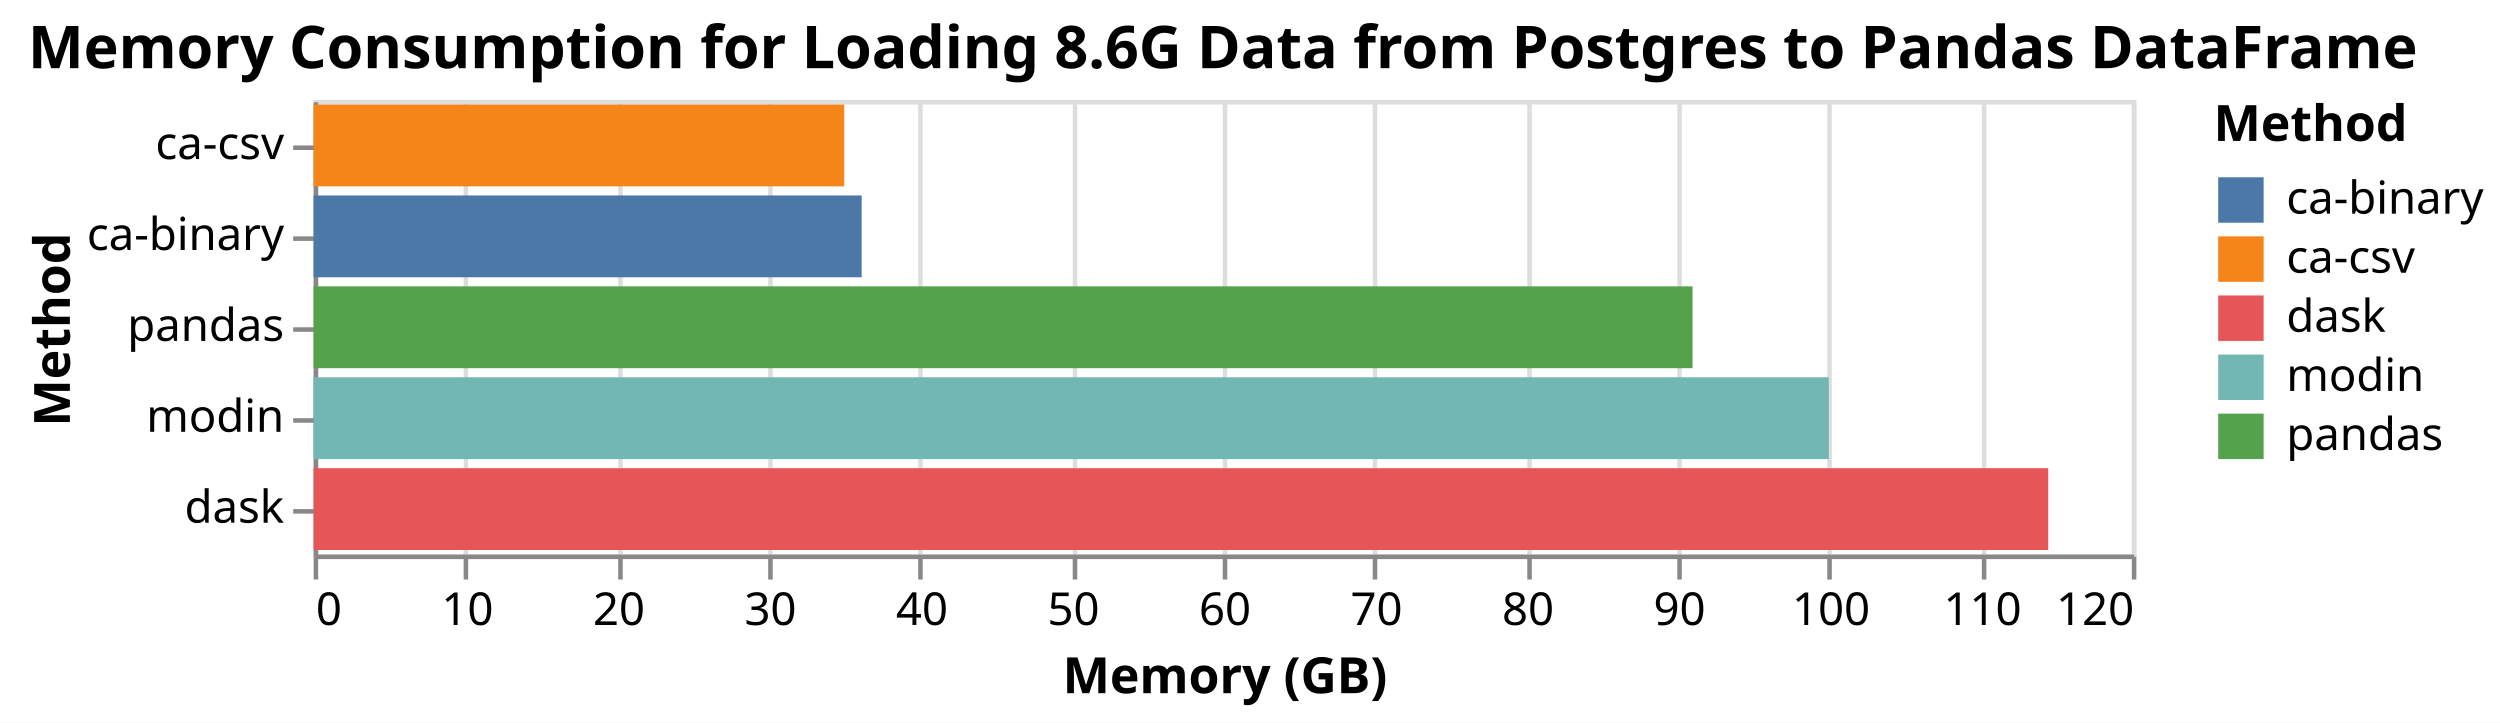
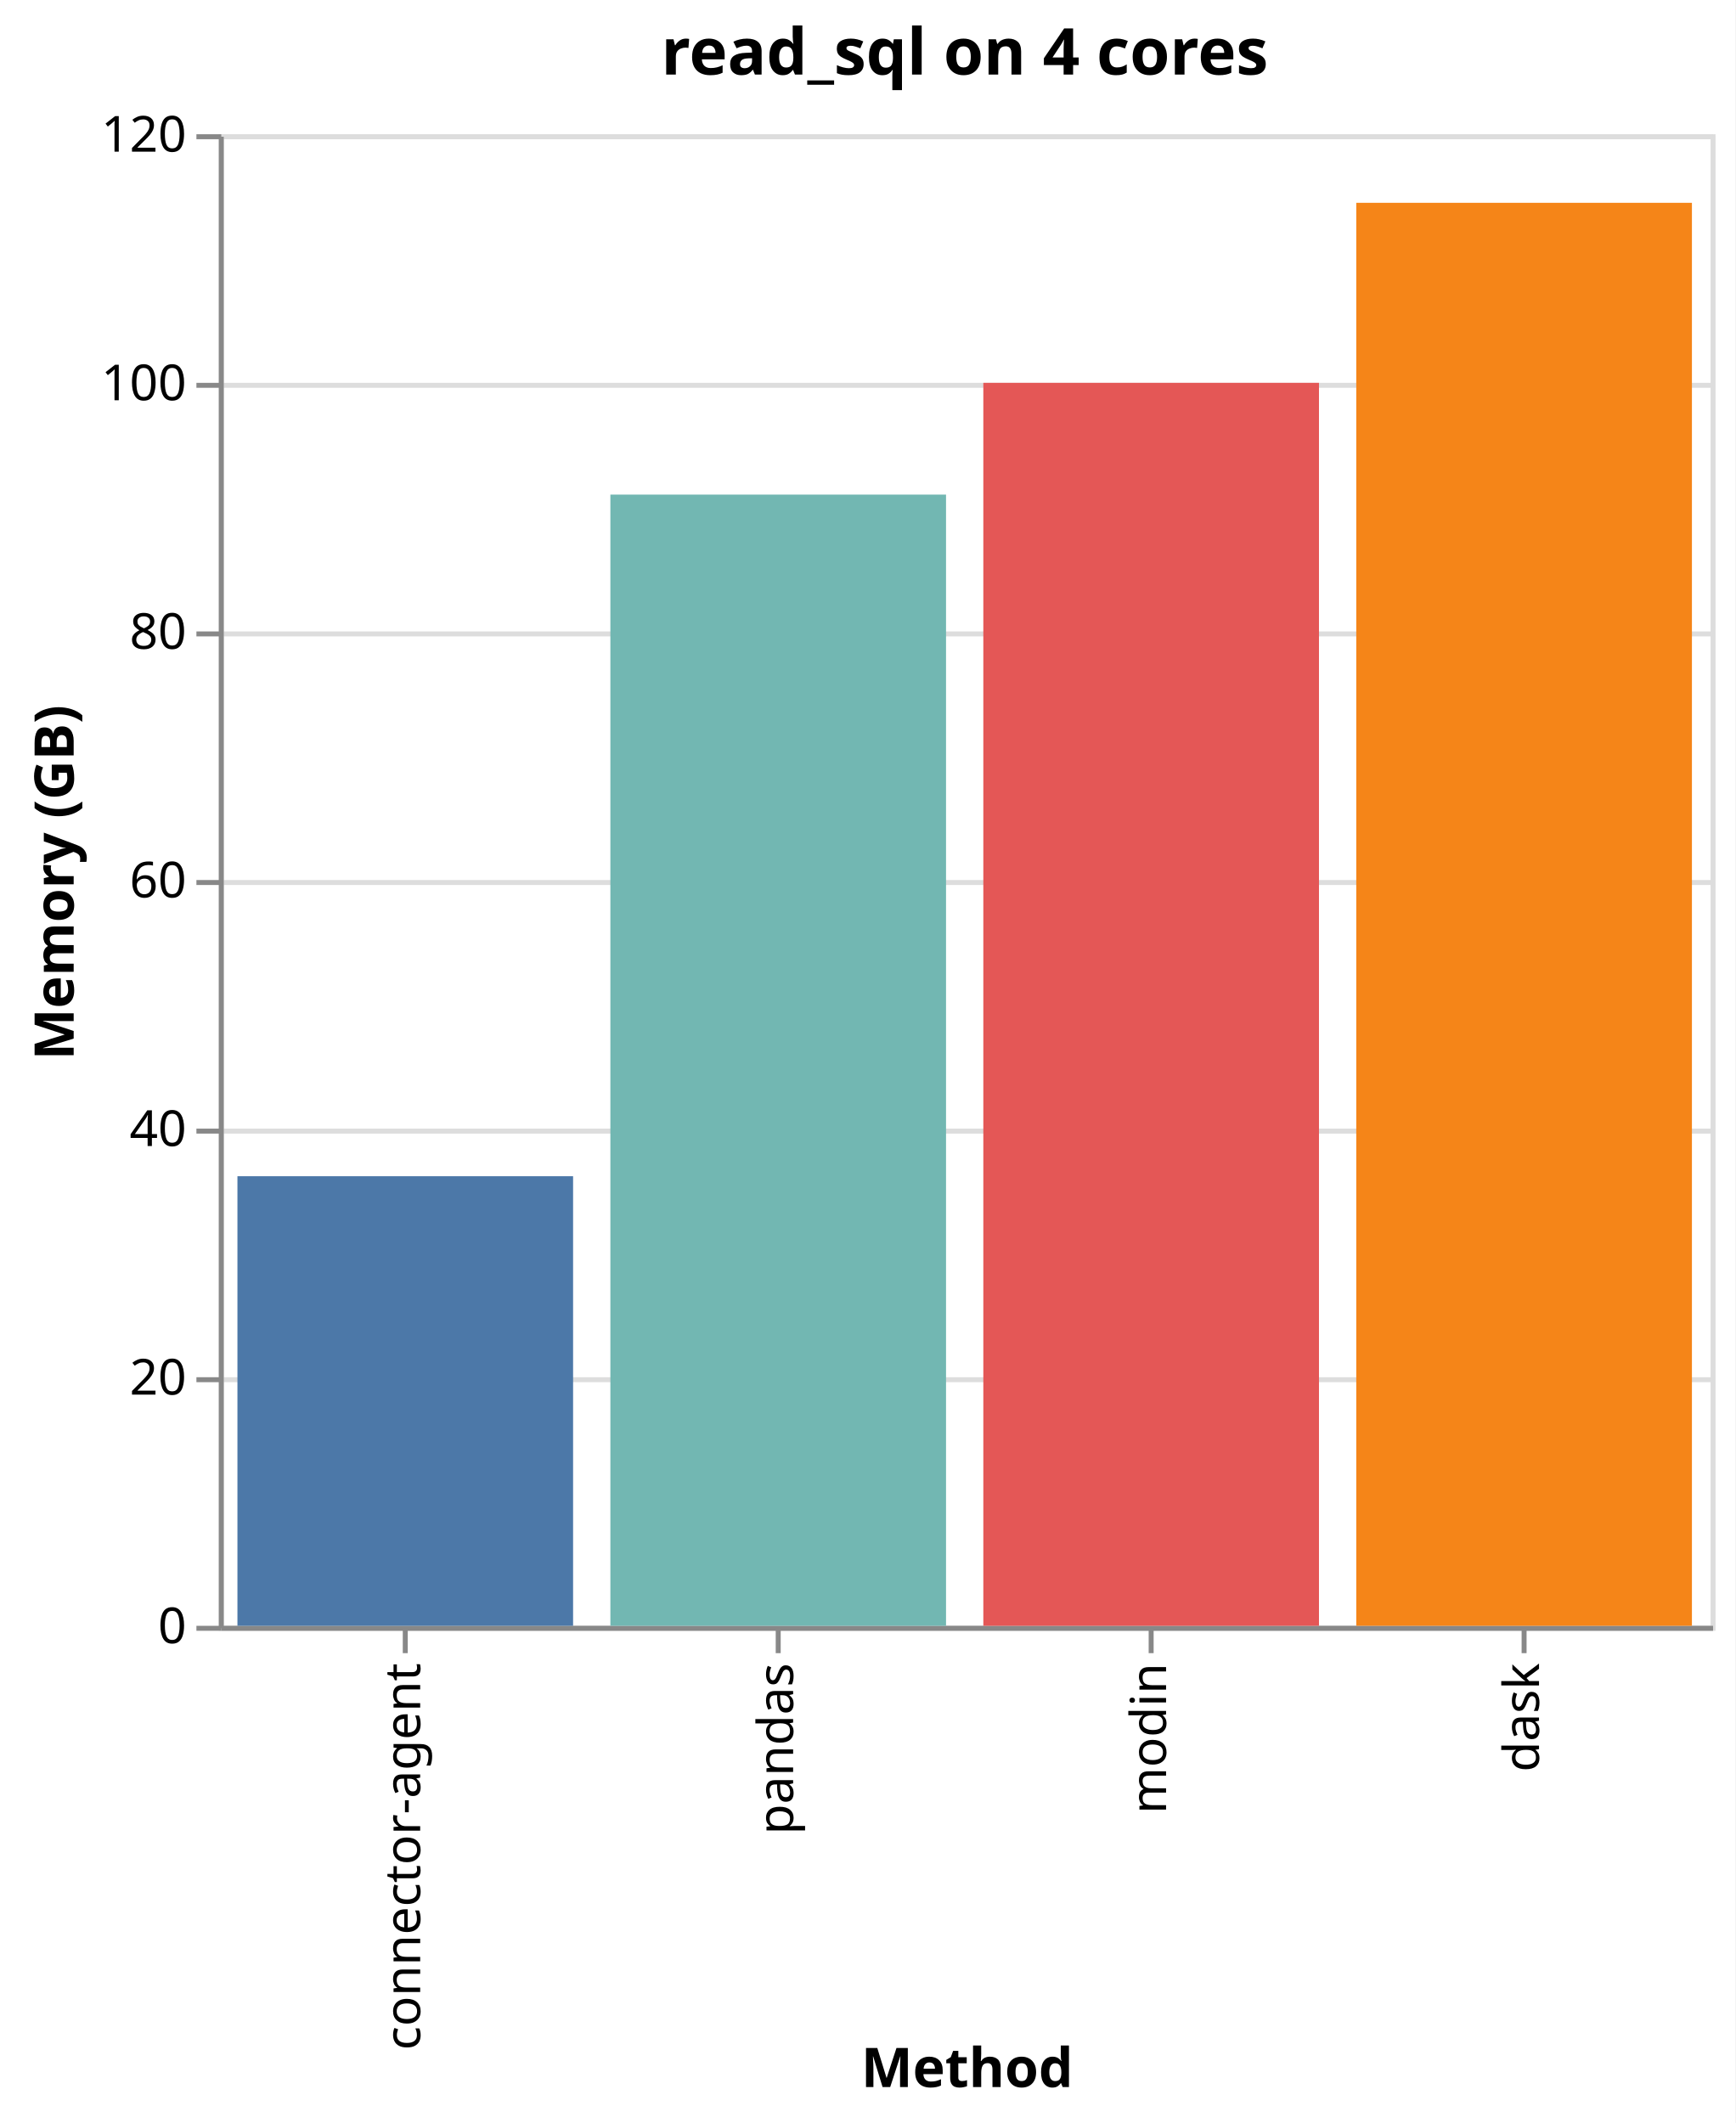
- <svg xmlns="http://www.w3.org/2000/svg" version="1.1" class="marks" width="550" height="159" viewBox="0 0 550 159">
-   <rect width="550" height="159" fill="white" />
-   <g fill="none" stroke-miterlimit="10" transform="translate(69,22)">
+ <svg xmlns="http://www.w3.org/2000/svg" version="1.1" class="marks" width="349" height="427" viewBox="0 0 349 427">
+   <rect width="349" height="427" fill="white" />
+   <g fill="none" stroke-miterlimit="10" transform="translate(44,27)">
    <g class="mark-group role-frame root" role="graphics-object" aria-roledescription="group mark container">
      <g transform="translate(0,0)">
-         <path class="background" aria-hidden="true" d="M0.5,0.5h400v100h-400Z" stroke="#ddd" />
+         <path class="background" aria-hidden="true" d="M0.5,0.5h300v300h-300Z" stroke="#ddd" />
        <g>
-           <g class="mark-group role-axis" role="graphics-symbol" aria-roledescription="axis" aria-label="X-axis for a linear scale with values from 0 to 120">
-             <g transform="translate(0.5,100.5)">
+           <g class="mark-group role-axis" role="graphics-symbol" aria-roledescription="axis" aria-label="Y-axis for a linear scale with values from 0 to 120">
+             <g transform="translate(0.5,0.5)">
              <path class="background" aria-hidden="true" d="M0,0h0v0h0Z" pointer-events="none" />
              <g>
                <g class="mark-rule role-axis-grid" pointer-events="none">
-                   <line transform="translate(0,0)" x2="0" y2="-100" stroke="#ddd" stroke-width="1" opacity="1" />
-                   <line transform="translate(33,0)" x2="0" y2="-100" stroke="#ddd" stroke-width="1" opacity="1" />
-                   <line transform="translate(67,0)" x2="0" y2="-100" stroke="#ddd" stroke-width="1" opacity="1" />
-                   <line transform="translate(100,0)" x2="0" y2="-100" stroke="#ddd" stroke-width="1" opacity="1" />
-                   <line transform="translate(133,0)" x2="0" y2="-100" stroke="#ddd" stroke-width="1" opacity="1" />
-                   <line transform="translate(167,0)" x2="0" y2="-100" stroke="#ddd" stroke-width="1" opacity="1" />
-                   <line transform="translate(200,0)" x2="0" y2="-100" stroke="#ddd" stroke-width="1" opacity="1" />
-                   <line transform="translate(233,0)" x2="0" y2="-100" stroke="#ddd" stroke-width="1" opacity="1" />
-                   <line transform="translate(267,0)" x2="0" y2="-100" stroke="#ddd" stroke-width="1" opacity="1" />
-                   <line transform="translate(300,0)" x2="0" y2="-100" stroke="#ddd" stroke-width="1" opacity="1" />
-                   <line transform="translate(333,0)" x2="0" y2="-100" stroke="#ddd" stroke-width="1" opacity="1" />
-                   <line transform="translate(367,0)" x2="0" y2="-100" stroke="#ddd" stroke-width="1" opacity="1" />
-                   <line transform="translate(400,0)" x2="0" y2="-100" stroke="#ddd" stroke-width="1" opacity="1" />
+                   <line transform="translate(0,300)" x2="300" y2="0" stroke="#ddd" stroke-width="1" opacity="1" />
+                   <line transform="translate(0,250)" x2="300" y2="0" stroke="#ddd" stroke-width="1" opacity="1" />
+                   <line transform="translate(0,200)" x2="300" y2="0" stroke="#ddd" stroke-width="1" opacity="1" />
+                   <line transform="translate(0,150)" x2="300" y2="0" stroke="#ddd" stroke-width="1" opacity="1" />
+                   <line transform="translate(0,100)" x2="300" y2="0" stroke="#ddd" stroke-width="1" opacity="1" />
+                   <line transform="translate(0,50)" x2="300" y2="0" stroke="#ddd" stroke-width="1" opacity="1" />
+                   <line transform="translate(0,0)" x2="300" y2="0" stroke="#ddd" stroke-width="1" opacity="1" />
                </g>
              </g>
              <path class="foreground" aria-hidden="true" d="" pointer-events="none" display="none" />
            </g>
          </g>
-           <g class="mark-group role-axis" role="graphics-symbol" aria-roledescription="axis" aria-label="X-axis titled 'Memory (GB)' for a linear scale with values from 0 to 120">
-             <g transform="translate(0.5,100.5)">
+           <g class="mark-group role-axis" role="graphics-symbol" aria-roledescription="axis" aria-label="X-axis titled 'Method' for a discrete scale with 4 values: connector-agent, pandas, modin, dask">
+             <g transform="translate(0.5,300.5)">
              <path class="background" aria-hidden="true" d="M0,0h0v0h0Z" pointer-events="none" />
              <g>
                <g class="mark-rule role-axis-tick" pointer-events="none">
-                   <line transform="translate(0,0)" x2="0" y2="5" stroke="#888" stroke-width="1" opacity="1" />
-                   <line transform="translate(33,0)" x2="0" y2="5" stroke="#888" stroke-width="1" opacity="1" />
-                   <line transform="translate(67,0)" x2="0" y2="5" stroke="#888" stroke-width="1" opacity="1" />
-                   <line transform="translate(100,0)" x2="0" y2="5" stroke="#888" stroke-width="1" opacity="1" />
-                   <line transform="translate(133,0)" x2="0" y2="5" stroke="#888" stroke-width="1" opacity="1" />
-                   <line transform="translate(167,0)" x2="0" y2="5" stroke="#888" stroke-width="1" opacity="1" />
-                   <line transform="translate(200,0)" x2="0" y2="5" stroke="#888" stroke-width="1" opacity="1" />
-                   <line transform="translate(233,0)" x2="0" y2="5" stroke="#888" stroke-width="1" opacity="1" />
-                   <line transform="translate(267,0)" x2="0" y2="5" stroke="#888" stroke-width="1" opacity="1" />
-                   <line transform="translate(300,0)" x2="0" y2="5" stroke="#888" stroke-width="1" opacity="1" />
-                   <line transform="translate(333,0)" x2="0" y2="5" stroke="#888" stroke-width="1" opacity="1" />
-                   <line transform="translate(367,0)" x2="0" y2="5" stroke="#888" stroke-width="1" opacity="1" />
-                   <line transform="translate(400,0)" x2="0" y2="5" stroke="#888" stroke-width="1" opacity="1" />
+                   <line transform="translate(37,0)" x2="0" y2="5" stroke="#888" stroke-width="1" opacity="1" />
+                   <line transform="translate(112,0)" x2="0" y2="5" stroke="#888" stroke-width="1" opacity="1" />
+                   <line transform="translate(187,0)" x2="0" y2="5" stroke="#888" stroke-width="1" opacity="1" />
+                   <line transform="translate(262,0)" x2="0" y2="5" stroke="#888" stroke-width="1" opacity="1" />
                </g>
                <g class="mark-text role-axis-label" pointer-events="none">
-                   <text text-anchor="start" transform="translate(0,15)" font-family="sans-serif" font-size="10px" fill="#000" opacity="1">0</text>
-                   <text text-anchor="middle" transform="translate(33.33333,15)" font-family="sans-serif" font-size="10px" fill="#000" opacity="1">10</text>
-                   <text text-anchor="middle" transform="translate(66.66667,15)" font-family="sans-serif" font-size="10px" fill="#000" opacity="1">20</text>
-                   <text text-anchor="middle" transform="translate(100,15)" font-family="sans-serif" font-size="10px" fill="#000" opacity="1">30</text>
-                   <text text-anchor="middle" transform="translate(133.3333,15)" font-family="sans-serif" font-size="10px" fill="#000" opacity="1">40</text>
-                   <text text-anchor="middle" transform="translate(166.6667,15)" font-family="sans-serif" font-size="10px" fill="#000" opacity="1">50</text>
-                   <text text-anchor="middle" transform="translate(200,15)" font-family="sans-serif" font-size="10px" fill="#000" opacity="1">60</text>
-                   <text text-anchor="middle" transform="translate(233.3333,15)" font-family="sans-serif" font-size="10px" fill="#000" opacity="1">70</text>
-                   <text text-anchor="middle" transform="translate(266.6667,15)" font-family="sans-serif" font-size="10px" fill="#000" opacity="1">80</text>
-                   <text text-anchor="middle" transform="translate(300,15)" font-family="sans-serif" font-size="10px" fill="#000" opacity="1">90</text>
-                   <text text-anchor="middle" transform="translate(333.3333,15)" font-family="sans-serif" font-size="10px" fill="#000" opacity="1">100</text>
-                   <text text-anchor="middle" transform="translate(366.6667,15)" font-family="sans-serif" font-size="10px" fill="#000" opacity="1">110</text>
-                   <text text-anchor="end" transform="translate(400,15)" font-family="sans-serif" font-size="10px" fill="#000" opacity="1">120</text>
+                   <text text-anchor="end" transform="translate(37,7) rotate(270) translate(0,3)" font-family="sans-serif" font-size="10px" fill="#000" opacity="1">connector-agent</text>
+                   <text text-anchor="end" transform="translate(112,7) rotate(270) translate(0,3)" font-family="sans-serif" font-size="10px" fill="#000" opacity="1">pandas</text>
+                   <text text-anchor="end" transform="translate(187,7) rotate(270) translate(0,3)" font-family="sans-serif" font-size="10px" fill="#000" opacity="1">modin</text>
+                   <text text-anchor="end" transform="translate(262,7) rotate(270) translate(0,3)" font-family="sans-serif" font-size="10px" fill="#000" opacity="1">dask</text>
                </g>
                <g class="mark-rule role-axis-domain" pointer-events="none">
-                   <line transform="translate(0,0)" x2="400" y2="0" stroke="#888" stroke-width="1" opacity="1" />
+                   <line transform="translate(0,0)" x2="300" y2="0" stroke="#888" stroke-width="1" opacity="1" />
                </g>
                <g class="mark-text role-axis-title" pointer-events="none">
-                   <text text-anchor="middle" transform="translate(200,30)" font-family="sans-serif" font-size="11px" font-weight="bold" fill="#000" opacity="1">Memory (GB)</text>
+                   <text text-anchor="middle" transform="translate(150,92.27051)" font-family="sans-serif" font-size="11px" font-weight="bold" fill="#000" opacity="1">Method</text>
                </g>
              </g>
              <path class="foreground" aria-hidden="true" d="" pointer-events="none" display="none" />
            </g>
          </g>
-           <g class="mark-group role-axis" role="graphics-symbol" aria-roledescription="axis" aria-label="Y-axis titled 'Method' for a discrete scale with 5 values: ca-csv, ca-binary, pandas, modin, dask">
+           <g class="mark-group role-axis" role="graphics-symbol" aria-roledescription="axis" aria-label="Y-axis titled 'Memory (GB)' for a linear scale with values from 0 to 120">
            <g transform="translate(0.5,0.5)">
              <path class="background" aria-hidden="true" d="M0,0h0v0h0Z" pointer-events="none" />
              <g>
                <g class="mark-rule role-axis-tick" pointer-events="none">
-                   <line transform="translate(0,10)" x2="-5" y2="0" stroke="#888" stroke-width="1" opacity="1" />
-                   <line transform="translate(0,30)" x2="-5" y2="0" stroke="#888" stroke-width="1" opacity="1" />
+                   <line transform="translate(0,300)" x2="-5" y2="0" stroke="#888" stroke-width="1" opacity="1" />
+                   <line transform="translate(0,250)" x2="-5" y2="0" stroke="#888" stroke-width="1" opacity="1" />
+                   <line transform="translate(0,200)" x2="-5" y2="0" stroke="#888" stroke-width="1" opacity="1" />
+                   <line transform="translate(0,150)" x2="-5" y2="0" stroke="#888" stroke-width="1" opacity="1" />
+                   <line transform="translate(0,100)" x2="-5" y2="0" stroke="#888" stroke-width="1" opacity="1" />
                  <line transform="translate(0,50)" x2="-5" y2="0" stroke="#888" stroke-width="1" opacity="1" />
-                   <line transform="translate(0,70)" x2="-5" y2="0" stroke="#888" stroke-width="1" opacity="1" />
-                   <line transform="translate(0,90)" x2="-5" y2="0" stroke="#888" stroke-width="1" opacity="1" />
+                   <line transform="translate(0,0)" x2="-5" y2="0" stroke="#888" stroke-width="1" opacity="1" />
                </g>
                <g class="mark-text role-axis-label" pointer-events="none">
-                   <text text-anchor="end" transform="translate(-7,12.5)" font-family="sans-serif" font-size="10px" fill="#000" opacity="1">ca-csv</text>
-                   <text text-anchor="end" transform="translate(-7,32.5)" font-family="sans-serif" font-size="10px" fill="#000" opacity="1">ca-binary</text>
-                   <text text-anchor="end" transform="translate(-7,52.5)" font-family="sans-serif" font-size="10px" fill="#000" opacity="1">pandas</text>
-                   <text text-anchor="end" transform="translate(-7,72.5)" font-family="sans-serif" font-size="10px" fill="#000" opacity="1">modin</text>
-                   <text text-anchor="end" transform="translate(-7,92.5)" font-family="sans-serif" font-size="10px" fill="#000" opacity="1">dask</text>
+                   <text text-anchor="end" transform="translate(-7,303)" font-family="sans-serif" font-size="10px" fill="#000" opacity="1">0</text>
+                   <text text-anchor="end" transform="translate(-7,253)" font-family="sans-serif" font-size="10px" fill="#000" opacity="1">20</text>
+                   <text text-anchor="end" transform="translate(-7,203)" font-family="sans-serif" font-size="10px" fill="#000" opacity="1">40</text>
+                   <text text-anchor="end" transform="translate(-7,153)" font-family="sans-serif" font-size="10px" fill="#000" opacity="1">60</text>
+                   <text text-anchor="end" transform="translate(-7,103)" font-family="sans-serif" font-size="10px" fill="#000" opacity="1">80</text>
+                   <text text-anchor="end" transform="translate(-7,53)" font-family="sans-serif" font-size="10px" fill="#000" opacity="1">100</text>
+                   <text text-anchor="end" transform="translate(-7,3)" font-family="sans-serif" font-size="10px" fill="#000" opacity="1">120</text>
                </g>
                <g class="mark-rule role-axis-domain" pointer-events="none">
-                   <line transform="translate(0,0)" x2="0" y2="100" stroke="#888" stroke-width="1" opacity="1" />
+                   <line transform="translate(0,300)" x2="0" y2="-300" stroke="#888" stroke-width="1" opacity="1" />
                </g>
                <g class="mark-text role-axis-title" pointer-events="none">
-                   <text text-anchor="middle" transform="translate(-52.12793,50) rotate(-90) translate(0,-2)" font-family="sans-serif" font-size="11px" font-weight="bold" fill="#000" opacity="1">Method</text>
+                   <text text-anchor="middle" transform="translate(-27.68457,150) rotate(-90) translate(0,-2)" font-family="sans-serif" font-size="11px" font-weight="bold" fill="#000" opacity="1">Memory (GB)</text>
                </g>
              </g>
              <path class="foreground" aria-hidden="true" d="" pointer-events="none" display="none" />
            </g>
          </g>
          <g class="mark-rect role-mark marks" role="graphics-symbol" aria-roledescription="rect mark container">
-             <path d="M0,21h120.569v18h-120.569Z" fill="#4c78a8" />
-             <path d="M0,1h116.726v18h-116.726Z" fill="#f58518" />
-             <path d="M0,41h303.359v18h-303.359Z" fill="#54a24b" />
-             <path d="M0,81h381.611v18h-381.611Z" fill="#e45756" />
-             <path d="M0,61h333.333v18h-333.333Z" fill="#72b7b2" />
-           </g>
-           <g class="mark-group role-legend" role="graphics-symbol" aria-roledescription="legend" aria-label="Symbol legend titled 'Method' for fill color with 5 values: ca-binary, ca-csv, dask, modin, pandas">
-             <g transform="translate(418,0)">
-               <path class="background" aria-hidden="true" d="M0,0h58v79h-58Z" pointer-events="none" />
-               <g>
-                 <g class="mark-group role-legend-entry">
-                   <g transform="translate(0,16)">
-                     <path class="background" aria-hidden="true" d="M0,0h0v0h0Z" pointer-events="none" />
-                     <g>
-                       <g class="mark-group role-scope" role="graphics-object" aria-roledescription="group mark container">
-                         <g transform="translate(0,0)">
-                           <path class="background" aria-hidden="true" d="M0,0h57.128v11h-57.128Z" pointer-events="none" opacity="1" />
-                           <g>
-                             <g class="mark-symbol role-legend-symbol" pointer-events="none">
-                               <path transform="translate(6,6)" d="M-5,-5h10v10h-10Z" fill="#4c78a8" stroke-width="1.5" opacity="1" />
-                             </g>
-                             <g class="mark-text role-legend-label" pointer-events="none">
-                               <text text-anchor="start" transform="translate(16,9)" font-family="sans-serif" font-size="10px" fill="#000" opacity="1">ca-binary</text>
-                             </g>
-                           </g>
-                           <path class="foreground" aria-hidden="true" d="" pointer-events="none" display="none" />
-                         </g>
-                         <g transform="translate(0,13)">
-                           <path class="background" aria-hidden="true" d="M0,0h57.128v11h-57.128Z" pointer-events="none" opacity="1" />
-                           <g>
-                             <g class="mark-symbol role-legend-symbol" pointer-events="none">
-                               <path transform="translate(6,6)" d="M-5,-5h10v10h-10Z" fill="#f58518" stroke-width="1.5" opacity="1" />
-                             </g>
-                             <g class="mark-text role-legend-label" pointer-events="none">
-                               <text text-anchor="start" transform="translate(16,9)" font-family="sans-serif" font-size="10px" fill="#000" opacity="1">ca-csv</text>
-                             </g>
-                           </g>
-                           <path class="foreground" aria-hidden="true" d="" pointer-events="none" display="none" />
-                         </g>
-                         <g transform="translate(0,26)">
-                           <path class="background" aria-hidden="true" d="M0,0h57.128v11h-57.128Z" pointer-events="none" opacity="1" />
-                           <g>
-                             <g class="mark-symbol role-legend-symbol" pointer-events="none">
-                               <path transform="translate(6,6)" d="M-5,-5h10v10h-10Z" fill="#e45756" stroke-width="1.5" opacity="1" />
-                             </g>
-                             <g class="mark-text role-legend-label" pointer-events="none">
-                               <text text-anchor="start" transform="translate(16,9)" font-family="sans-serif" font-size="10px" fill="#000" opacity="1">dask</text>
-                             </g>
-                           </g>
-                           <path class="foreground" aria-hidden="true" d="" pointer-events="none" display="none" />
-                         </g>
-                         <g transform="translate(0,39)">
-                           <path class="background" aria-hidden="true" d="M0,0h57.128v11h-57.128Z" pointer-events="none" opacity="1" />
-                           <g>
-                             <g class="mark-symbol role-legend-symbol" pointer-events="none">
-                               <path transform="translate(6,6)" d="M-5,-5h10v10h-10Z" fill="#72b7b2" stroke-width="1.5" opacity="1" />
-                             </g>
-                             <g class="mark-text role-legend-label" pointer-events="none">
-                               <text text-anchor="start" transform="translate(16,9)" font-family="sans-serif" font-size="10px" fill="#000" opacity="1">modin</text>
-                             </g>
-                           </g>
-                           <path class="foreground" aria-hidden="true" d="" pointer-events="none" display="none" />
-                         </g>
-                         <g transform="translate(0,52)">
-                           <path class="background" aria-hidden="true" d="M0,0h57.128v11h-57.128Z" pointer-events="none" opacity="1" />
-                           <g>
-                             <g class="mark-symbol role-legend-symbol" pointer-events="none">
-                               <path transform="translate(6,6)" d="M-5,-5h10v10h-10Z" fill="#54a24b" stroke-width="1.5" opacity="1" />
-                             </g>
-                             <g class="mark-text role-legend-label" pointer-events="none">
-                               <text text-anchor="start" transform="translate(16,9)" font-family="sans-serif" font-size="10px" fill="#000" opacity="1">pandas</text>
-                             </g>
-                           </g>
-                           <path class="foreground" aria-hidden="true" d="" pointer-events="none" display="none" />
-                         </g>
-                       </g>
-                     </g>
-                     <path class="foreground" aria-hidden="true" d="" pointer-events="none" display="none" />
-                   </g>
-                 </g>
-                 <g class="mark-text role-legend-title" pointer-events="none">
-                   <text text-anchor="start" transform="translate(0,9)" font-family="sans-serif" font-size="11px" font-weight="bold" fill="#000" opacity="1">Method</text>
-                 </g>
-               </g>
-               <path class="foreground" aria-hidden="true" d="" pointer-events="none" display="none" />
-             </g>
+             <path d="M3.75,209.573h67.5v90.427h-67.5Z" fill="#4c78a8" />
+             <path d="M78.75,72.48h67.5v227.52h-67.5Z" fill="#72b7b2" />
+             <path d="M228.75,13.792h67.5v286.208h-67.5Z" fill="#f58518" />
+             <path d="M153.75,50h67.5v250h-67.5Z" fill="#e45756" />
          </g>
          <g class="mark-group role-title">
-             <g transform="translate(200,-17)">
+             <g transform="translate(150,-22)">
              <path class="background" aria-hidden="true" d="M0,0h0v0h0Z" pointer-events="none" />
              <g>
-                 <g class="mark-text role-title-text" role="graphics-symbol" aria-roledescription="title" aria-label="Title text 'Memory Consumption for Loading 8.6G Data from Postgres to Pandas DataFrame'" pointer-events="none">
-                   <text text-anchor="middle" transform="translate(0,10)" font-family="sans-serif" font-size="13px" font-weight="bold" fill="#000" opacity="1">Memory Consumption for Loading 8.6G Data from Postgres to Pandas DataFrame</text>
+                 <g class="mark-text role-title-text" role="graphics-symbol" aria-roledescription="title" aria-label="Title text 'read_sql on 4 cores'" pointer-events="none">
+                   <text text-anchor="middle" transform="translate(0,10)" font-family="sans-serif" font-size="13px" font-weight="bold" fill="#000" opacity="1">read_sql on 4 cores</text>
                </g>
              </g>
              <path class="foreground" aria-hidden="true" d="" pointer-events="none" display="none" />
            </g>
          </g>
        </g>
        <path class="foreground" aria-hidden="true" d="" display="none" />
      </g>
    </g>
  </g>
</svg>
